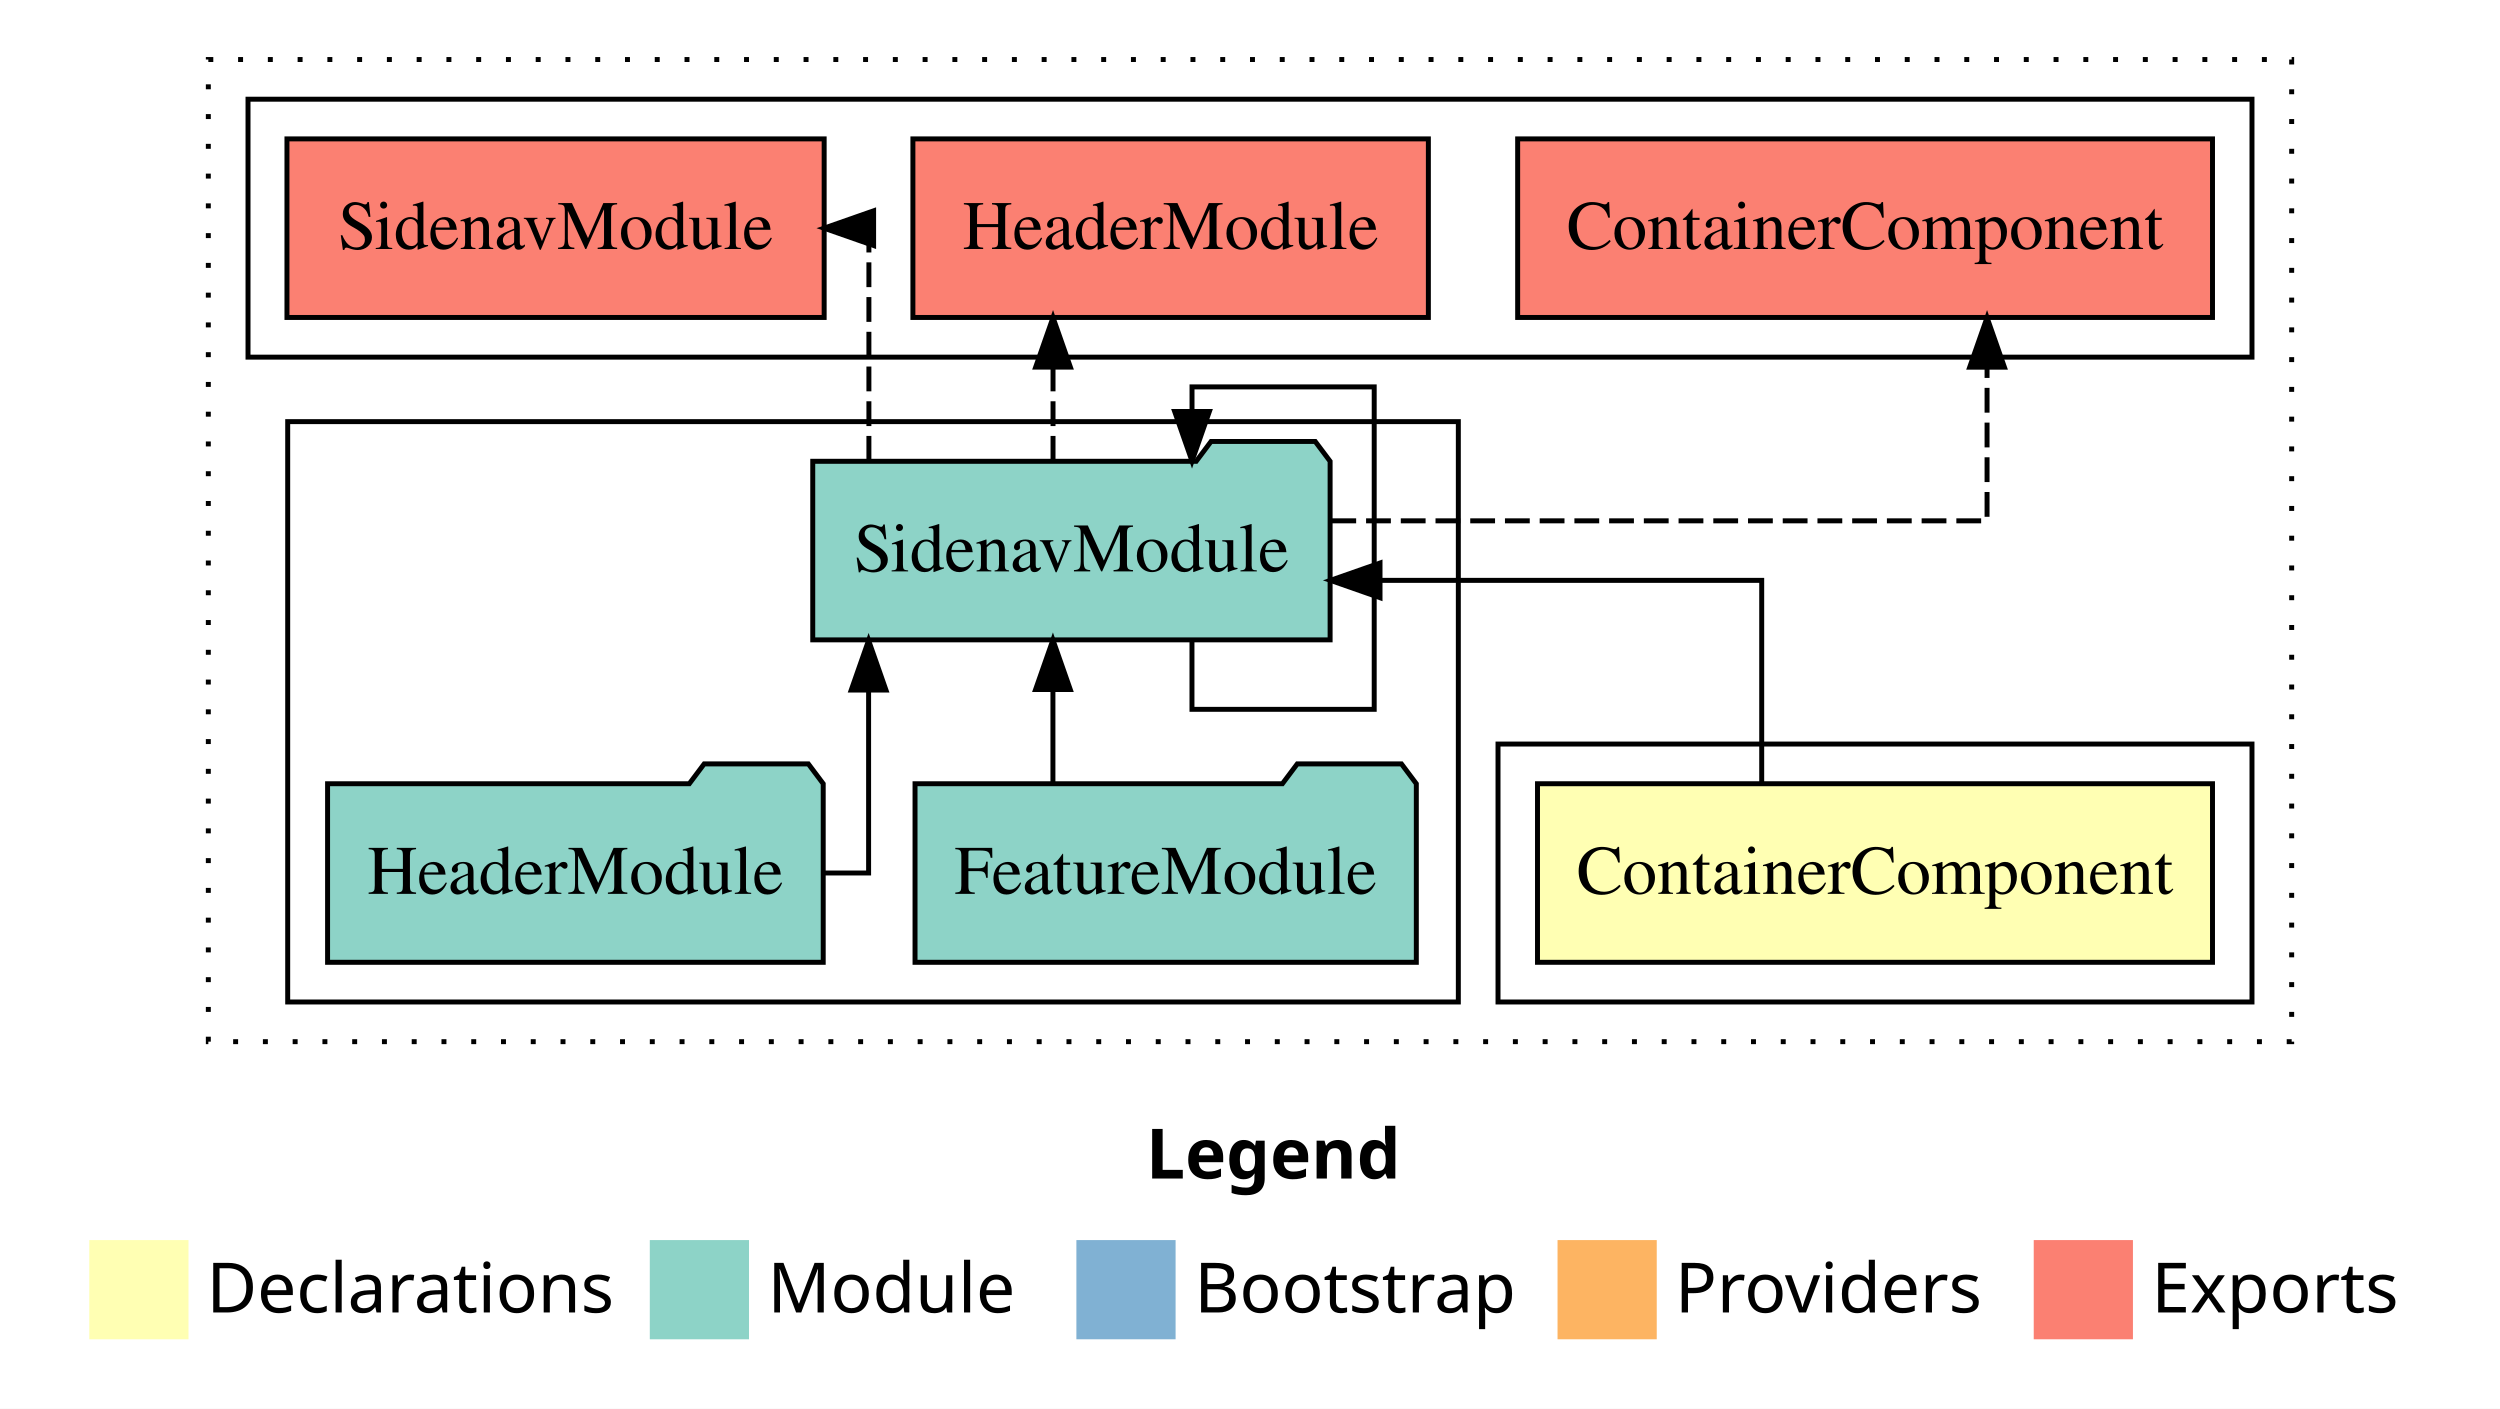
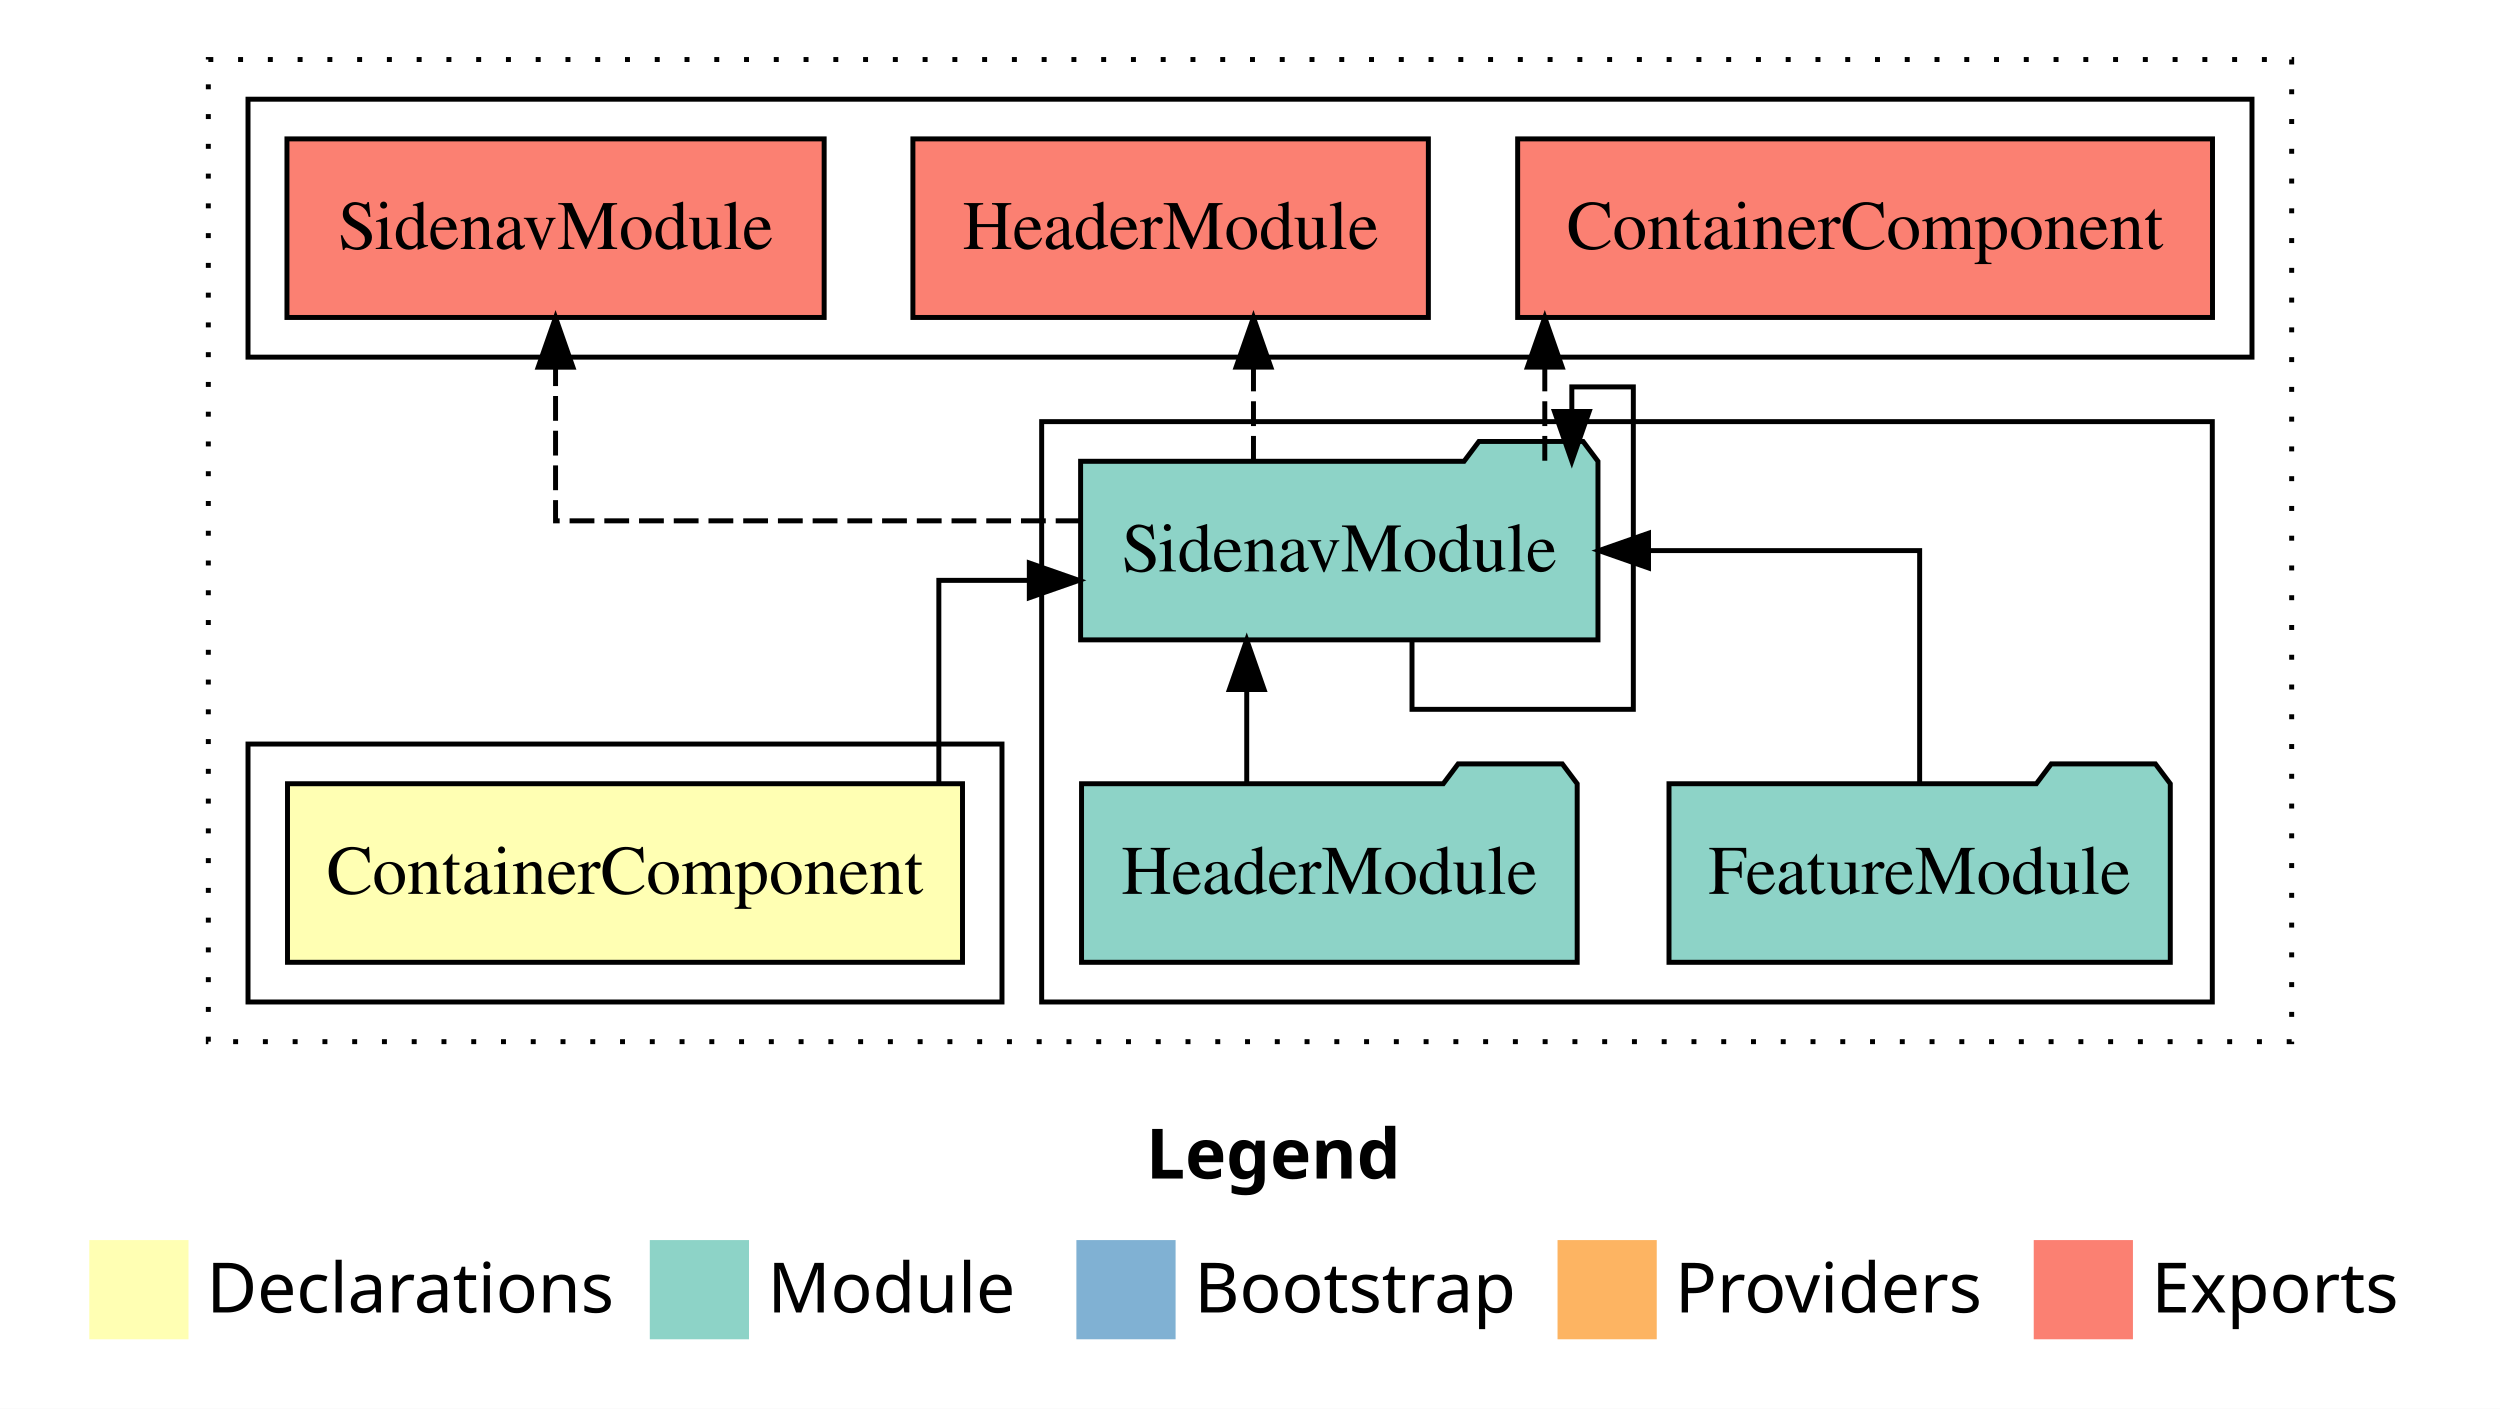
<svg xmlns="http://www.w3.org/2000/svg" width="504pt" height="284pt" viewBox="0.00 0.00 504.00 284.00">
  <g id="graph0" class="graph" transform="scale(1 1) rotate(0) translate(4 280)">
    <polygon fill="white" stroke="transparent" points="-4,4 -4,-280 500,-280 500,4 -4,4" />
    <text text-anchor="start" x="227.01" y="-42.4" font-family="sans-serif" font-weight="bold" font-size="14.00">Legend</text>
    <polygon fill="#ffffb3" stroke="transparent" points="14,-10 14,-30 34,-30 34,-10 14,-10" />
    <text text-anchor="start" x="37.63" y="-15.4" font-family="sans-serif" font-size="14.00">  Declarations</text>
    <polygon fill="#8dd3c7" stroke="transparent" points="127,-10 127,-30 147,-30 147,-10 127,-10" />
    <text text-anchor="start" x="150.73" y="-15.4" font-family="sans-serif" font-size="14.00">  Module</text>
    <polygon fill="#80b1d3" stroke="transparent" points="213,-10 213,-30 233,-30 233,-10 213,-10" />
    <text text-anchor="start" x="236.78" y="-15.4" font-family="sans-serif" font-size="14.00">  Bootstrap</text>
    <polygon fill="#fdb462" stroke="transparent" points="310,-10 310,-30 330,-30 330,-10 310,-10" />
    <text text-anchor="start" x="333.67" y="-15.4" font-family="sans-serif" font-size="14.00">  Providers</text>
    <polygon fill="#fb8072" stroke="transparent" points="406,-10 406,-30 426,-30 426,-10 406,-10" />
    <text text-anchor="start" x="429.73" y="-15.4" font-family="sans-serif" font-size="14.00">  Exports</text>
    <g id="clust1" class="cluster">
      <polygon fill="none" stroke="black" stroke-dasharray="1,5" points="38,-70 38,-268 458,-268 458,-70 38,-70" />
    </g>
+     <g id="clust4" class="cluster">
+       <polygon fill="none" stroke="black" points="206,-78 206,-195 442,-195 442,-78 206,-78" />
+     </g>
    <g id="clust5" class="cluster">
      <polygon fill="none" stroke="black" points="46,-208 46,-260 450,-260 450,-208 46,-208" />
    </g>
    <g id="clust2" class="cluster">
-       <polygon fill="none" stroke="black" points="298,-78 298,-130 450,-130 450,-78 298,-78" />
-     </g>
-     <g id="clust4" class="cluster">
-       <polygon fill="none" stroke="black" points="54,-78 54,-195 290,-195 290,-78 54,-78" />
+       <polygon fill="none" stroke="black" points="46,-78 46,-130 198,-130 198,-78 46,-78" />
    </g>
    <g id="node1" class="node">
-       <polygon fill="#ffffb3" stroke="black" points="442.04,-122 305.96,-122 305.96,-86 442.04,-86 442.04,-122" />
-       <text text-anchor="middle" x="374" y="-99.8" font-family="Times,serif" font-size="14.00">ContainerComponent</text>
+       <polygon fill="#ffffb3" stroke="black" points="190.04,-122 53.96,-122 53.96,-86 190.04,-86 190.04,-122" />
+       <text text-anchor="middle" x="122" y="-99.8" font-family="Times,serif" font-size="14.00">ContainerComponent</text>
    </g>
    <g id="node2" class="node">
-       <polygon fill="#8dd3c7" stroke="black" points="264.15,-187 261.15,-191 240.15,-191 237.15,-187 159.85,-187 159.85,-151 264.15,-151 264.15,-187" />
-       <text text-anchor="middle" x="212" y="-164.8" font-family="Times,serif" font-size="14.00">SidenavModule</text>
+       <polygon fill="#8dd3c7" stroke="black" points="318.15,-187 315.15,-191 294.15,-191 291.15,-187 213.85,-187 213.85,-151 318.15,-151 318.15,-187" />
+       <text text-anchor="middle" x="266" y="-164.8" font-family="Times,serif" font-size="14.00">SidenavModule</text>
    </g>
    <g id="edge1" class="edge">
-       <path fill="none" stroke="black" d="M351.16,-122.02C351.16,-139.37 351.16,-163 351.16,-163 351.16,-163 274.21,-163 274.21,-163" />
-       <polygon fill="black" stroke="black" points="274.21,-159.5 264.21,-163 274.21,-166.5 274.21,-159.5" />
+       <path fill="none" stroke="black" d="M185.27,-122.02C185.27,-139.37 185.27,-163 185.27,-163 185.27,-163 203.51,-163 203.51,-163" />
+       <polygon fill="black" stroke="black" points="203.51,-166.5 213.51,-163 203.51,-159.5 203.51,-166.5" />
    </g>
    <g id="edge4" class="edge">
-       <path fill="none" stroke="black" d="M236.3,-150.76C236.3,-143.57 236.3,-137 236.3,-137 236.3,-137 273.04,-137 273.04,-137 273.04,-137 273.04,-202 273.04,-202 273.04,-202 236.31,-202 236.31,-202 236.31,-202 236.31,-197.04 236.31,-197.04" />
-       <polygon fill="black" stroke="black" points="239.81,-197.04 236.31,-187.04 232.81,-197.04 239.81,-197.04" />
+       <path fill="none" stroke="black" d="M280.66,-150.76C280.66,-143.57 280.66,-137 280.66,-137 280.66,-137 325.28,-137 325.28,-137 325.28,-137 325.28,-202 325.28,-202 325.28,-202 312.88,-202 312.88,-202 312.88,-202 312.88,-197.04 312.88,-197.04" />
+       <polygon fill="black" stroke="black" points="316.38,-197.04 312.88,-187.04 309.38,-197.04 316.38,-197.04" />
    </g>
    <g id="node5" class="node">
      <polygon fill="#fb8072" stroke="black" points="442.04,-252 301.96,-252 301.96,-216 442.04,-216 442.04,-252" />
      <text text-anchor="middle" x="372" y="-229.8" font-family="Times,serif" font-size="14.00">ContainerComponent </text>
    </g>
    <g id="edge5" class="edge">
-       <path fill="none" stroke="black" stroke-dasharray="5,2" d="M264.4,-175C318.98,-175 396.59,-175 396.59,-175 396.59,-175 396.59,-205.98 396.59,-205.98" />
-       <polygon fill="black" stroke="black" points="393.09,-205.98 396.59,-215.98 400.09,-205.98 393.09,-205.98" />
+       <path fill="none" stroke="black" stroke-dasharray="5,2" d="M307.43,-187.11C307.43,-187.11 307.43,-205.99 307.43,-205.99" />
+       <polygon fill="black" stroke="black" points="303.93,-205.99 307.43,-215.99 310.93,-205.99 303.93,-205.99" />
    </g>
    <g id="node6" class="node">
      <polygon fill="#fb8072" stroke="black" points="283.96,-252 180.04,-252 180.04,-216 283.96,-216 283.96,-252" />
      <text text-anchor="middle" x="232" y="-229.8" font-family="Times,serif" font-size="14.00">HeaderModule </text>
    </g>
    <g id="edge6" class="edge">
-       <path fill="none" stroke="black" stroke-dasharray="5,2" d="M208.29,-187.11C208.29,-187.11 208.29,-205.99 208.29,-205.99" />
-       <polygon fill="black" stroke="black" points="204.79,-205.99 208.29,-215.99 211.79,-205.99 204.79,-205.99" />
+       <path fill="none" stroke="black" stroke-dasharray="5,2" d="M248.7,-187.11C248.7,-187.11 248.7,-205.99 248.7,-205.99" />
+       <polygon fill="black" stroke="black" points="245.2,-205.99 248.7,-215.99 252.2,-205.99 245.2,-205.99" />
    </g>
    <g id="node7" class="node">
      <polygon fill="#fb8072" stroke="black" points="162.15,-252 53.85,-252 53.85,-216 162.15,-216 162.15,-252" />
      <text text-anchor="middle" x="108" y="-229.8" font-family="Times,serif" font-size="14.00">SidenavModule </text>
    </g>
    <g id="edge7" class="edge">
-       <path fill="none" stroke="black" stroke-dasharray="5,2" d="M171.17,-187.11C171.17,-206.34 171.17,-234 171.17,-234 171.17,-234 170.27,-234 170.27,-234" />
-       <polygon fill="black" stroke="black" points="172.12,-230.5 162.12,-234 172.12,-237.5 172.12,-230.5" />
+       <path fill="none" stroke="black" stroke-dasharray="5,2" d="M213.83,-175C167.81,-175 108,-175 108,-175 108,-175 108,-205.98 108,-205.98" />
+       <polygon fill="black" stroke="black" points="104.5,-205.98 108,-215.98 111.5,-205.98 104.5,-205.98" />
    </g>
    <g id="node3" class="node">
-       <polygon fill="#8dd3c7" stroke="black" points="281.53,-122 278.53,-126 257.53,-126 254.53,-122 180.47,-122 180.47,-86 281.53,-86 281.53,-122" />
-       <text text-anchor="middle" x="231" y="-99.8" font-family="Times,serif" font-size="14.00">FeatureModule</text>
+       <polygon fill="#8dd3c7" stroke="black" points="433.53,-122 430.53,-126 409.53,-126 406.53,-122 332.47,-122 332.47,-86 433.53,-86 433.53,-122" />
+       <text text-anchor="middle" x="383" y="-99.8" font-family="Times,serif" font-size="14.00">FeatureModule</text>
    </g>
    <g id="edge2" class="edge">
-       <path fill="none" stroke="black" d="M208.27,-122.11C208.27,-122.11 208.27,-140.99 208.27,-140.99" />
-       <polygon fill="black" stroke="black" points="204.77,-140.99 208.27,-150.99 211.77,-140.99 204.77,-140.99" />
+       <path fill="none" stroke="black" d="M383,-122.11C383,-141.34 383,-169 383,-169 383,-169 328.34,-169 328.34,-169" />
+       <polygon fill="black" stroke="black" points="328.34,-165.5 318.34,-169 328.34,-172.5 328.34,-165.5" />
    </g>
    <g id="node4" class="node">
-       <polygon fill="#8dd3c7" stroke="black" points="161.96,-122 158.96,-126 137.96,-126 134.96,-122 62.04,-122 62.04,-86 161.96,-86 161.96,-122" />
-       <text text-anchor="middle" x="112" y="-99.8" font-family="Times,serif" font-size="14.00">HeaderModule</text>
+       <polygon fill="#8dd3c7" stroke="black" points="313.96,-122 310.96,-126 289.96,-126 286.96,-122 214.04,-122 214.04,-86 313.96,-86 313.96,-122" />
+       <text text-anchor="middle" x="264" y="-99.8" font-family="Times,serif" font-size="14.00">HeaderModule</text>
    </g>
    <g id="edge3" class="edge">
-       <path fill="none" stroke="black" d="M162.13,-104C167.53,-104 171.11,-104 171.11,-104 171.11,-104 171.11,-140.89 171.11,-140.89" />
-       <polygon fill="black" stroke="black" points="167.61,-140.89 171.11,-150.89 174.61,-140.89 167.61,-140.89" />
+       <path fill="none" stroke="black" d="M247.34,-122.11C247.34,-122.11 247.34,-140.99 247.34,-140.99" />
+       <polygon fill="black" stroke="black" points="243.84,-140.99 247.34,-150.99 250.84,-140.99 243.84,-140.99" />
    </g>
  </g>
</svg>
